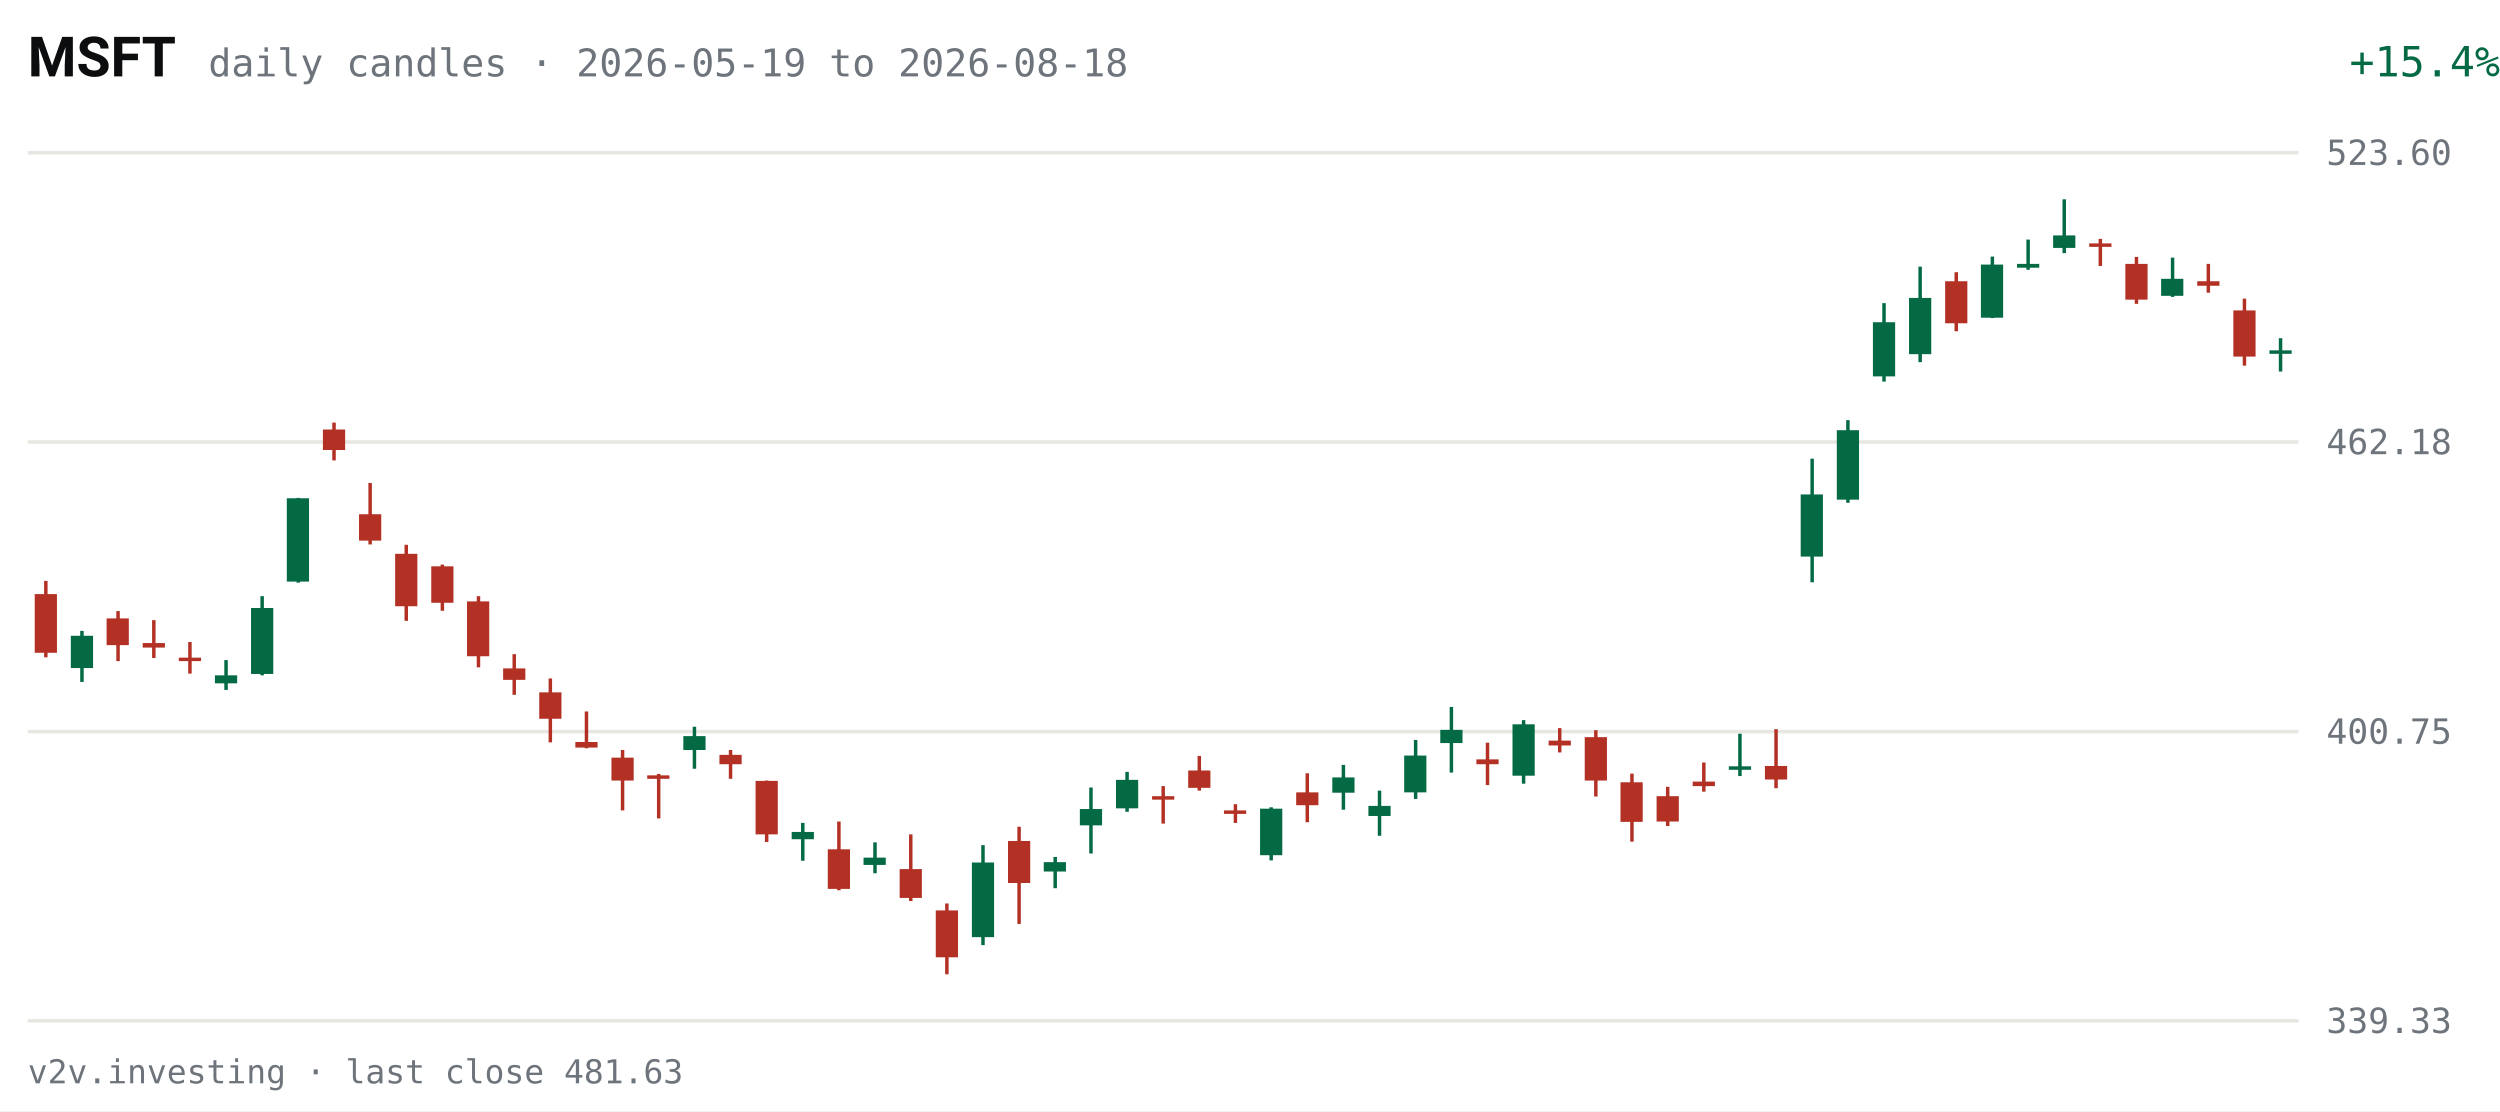
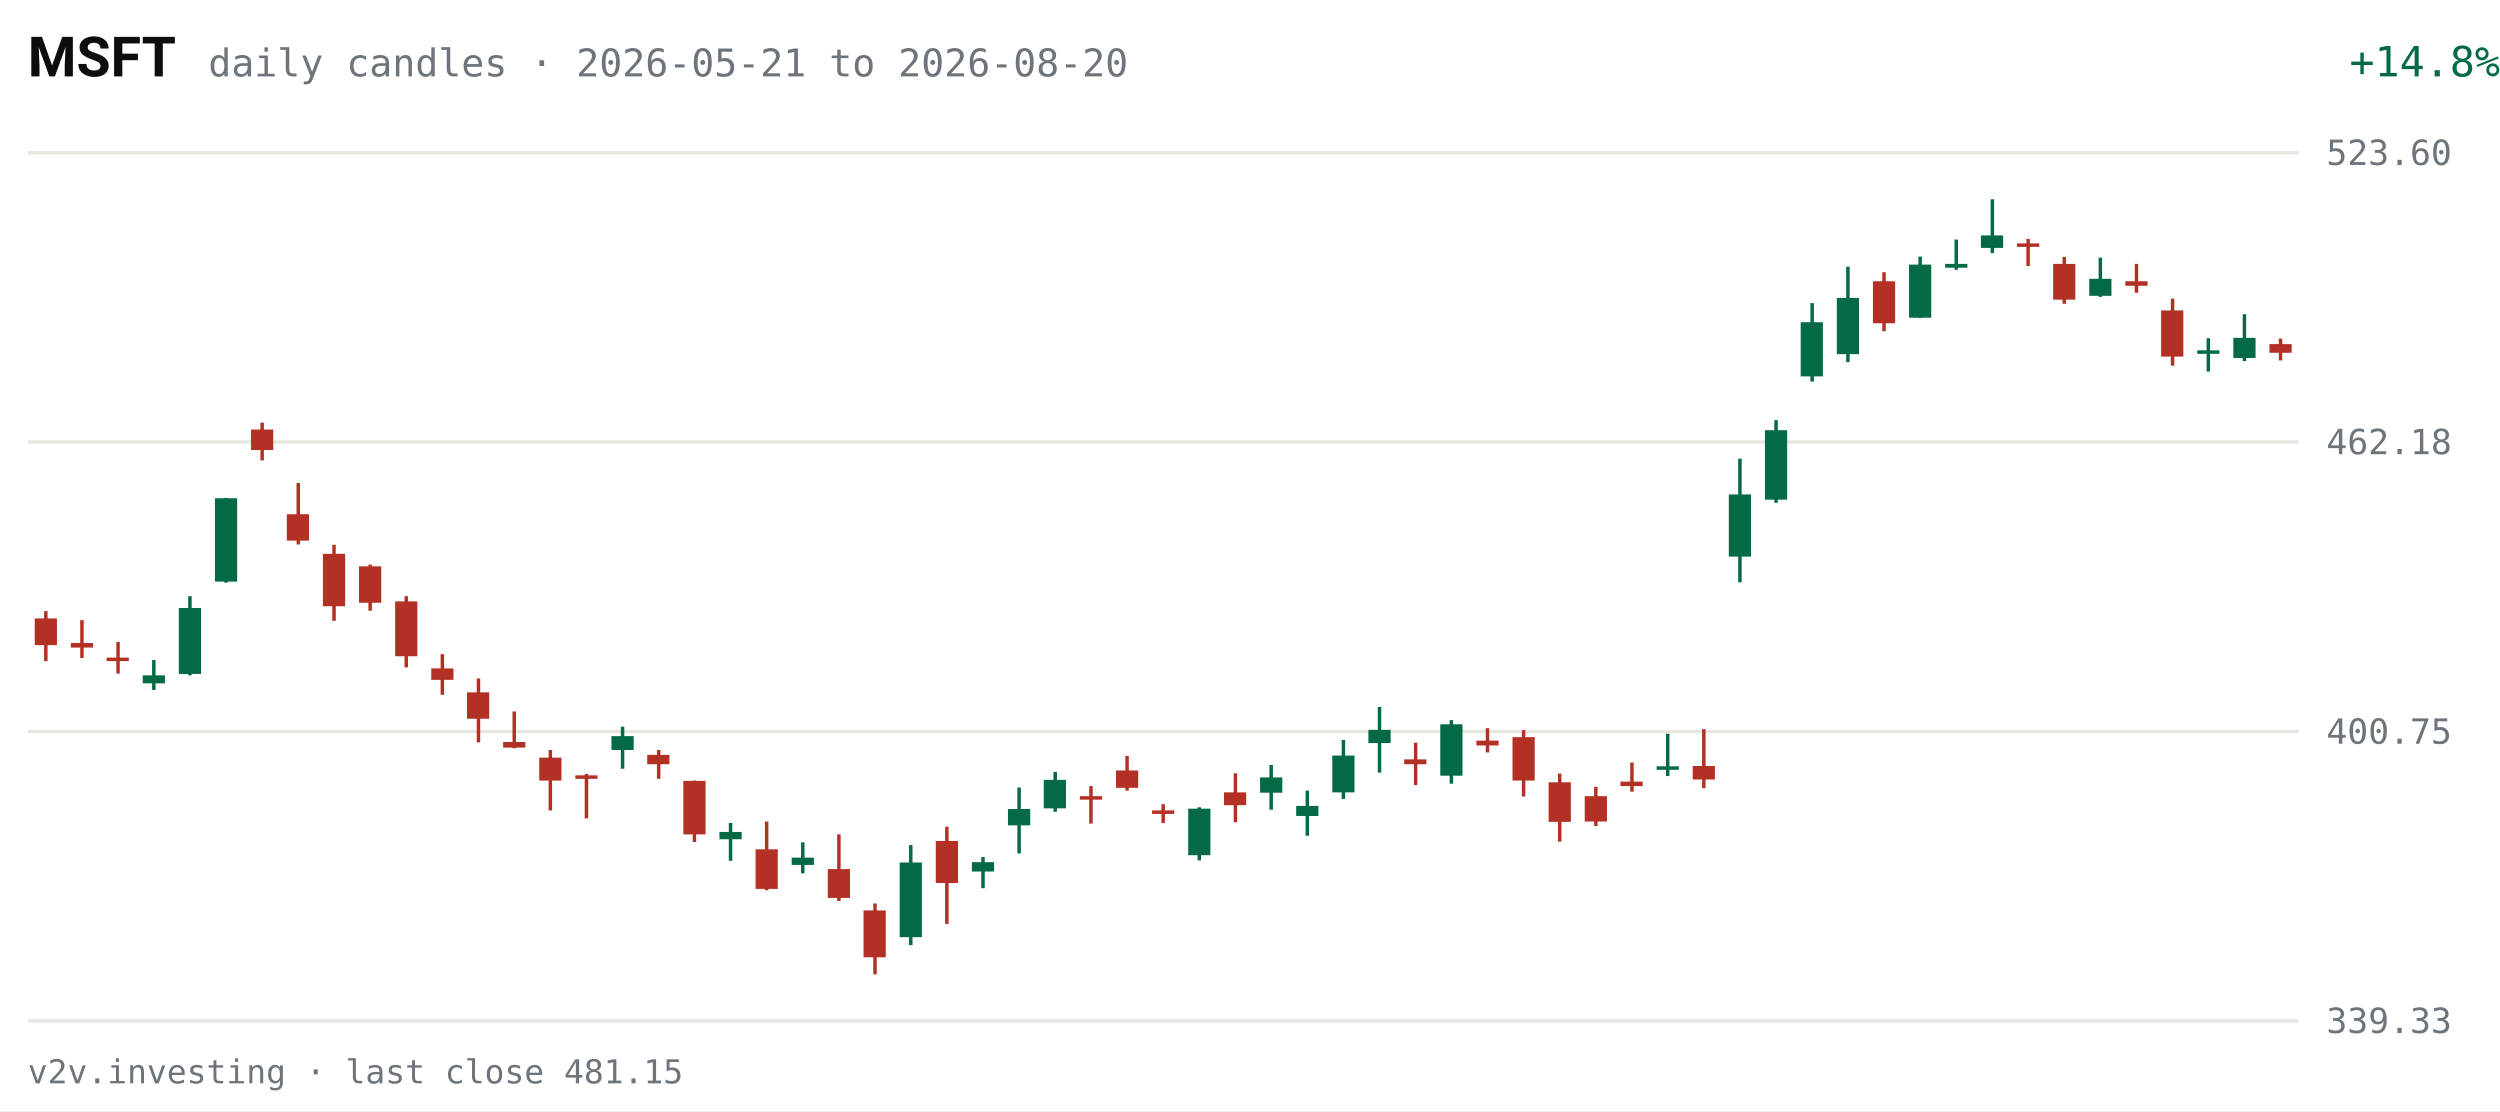
<svg xmlns="http://www.w3.org/2000/svg" viewBox="0 0 720 320" width="720" height="320" role="img" aria-label="MSFT daily candles, last 63 sessions">
  <rect width="720" height="320" fill="#FFFFFF" />
  <text x="8" y="22" fill="#0C0D0E" font-size="16" font-weight="600" font-family="system-ui,-apple-system,Segoe UI,Roboto,sans-serif">MSFT</text>
-   <text x="60" y="22" fill="#6E747B" font-size="11" font-family="ui-monospace,SFMono-Regular,Menlo,Consolas,monospace">daily candles · 2026-05-19 to 2026-08-18</text>
-   <text x="670" y="22" fill="#046A44" font-size="12" text-anchor="end" font-family="ui-monospace,SFMono-Regular,Menlo,Consolas,monospace" transform="translate(50,0)">+15.4%</text>
+   <text x="60" y="22" fill="#6E747B" font-size="11" font-family="ui-monospace,SFMono-Regular,Menlo,Consolas,monospace">daily candles · 2026-05-21 to 2026-08-20</text>
+   <text x="670" y="22" fill="#046A44" font-size="12" text-anchor="end" font-family="ui-monospace,SFMono-Regular,Menlo,Consolas,monospace" transform="translate(50,0)">+14.8%</text>
  <g font-family="ui-monospace,SFMono-Regular,Menlo,Consolas,monospace">
    <line x1="8" y1="294.0" x2="662" y2="294.0" stroke="#E7E6E1" stroke-width="1" />
    <text x="670" y="297.5" fill="#6E747B" font-size="10">339.33</text>
    <line x1="8" y1="210.7" x2="662" y2="210.7" stroke="#E7E6E1" stroke-width="1" />
    <text x="670" y="214.2" fill="#6E747B" font-size="10">400.75</text>
    <line x1="8" y1="127.3" x2="662" y2="127.3" stroke="#E7E6E1" stroke-width="1" />
    <text x="670" y="130.8" fill="#6E747B" font-size="10">462.18</text>
    <line x1="8" y1="44.0" x2="662" y2="44.0" stroke="#E7E6E1" stroke-width="1" />
    <text x="670" y="47.5" fill="#6E747B" font-size="10">523.60</text>
-     <line x1="13.2" y1="167.3" x2="13.2" y2="189.3" stroke="#B33124" stroke-width="1" />
-     <rect x="10.0" y="171.1" width="6.4" height="16.9" fill="#B33124" />
-     <line x1="23.6" y1="181.7" x2="23.6" y2="196.4" stroke="#046A44" stroke-width="1" />
-     <rect x="20.4" y="183.1" width="6.4" height="9.3" fill="#046A44" />
-     <line x1="34.0" y1="176.0" x2="34.0" y2="190.4" stroke="#B33124" stroke-width="1" />
-     <rect x="30.7" y="178.1" width="6.4" height="7.7" fill="#B33124" />
-     <line x1="44.3" y1="178.6" x2="44.3" y2="189.5" stroke="#B33124" stroke-width="1" />
-     <rect x="41.1" y="185.2" width="6.4" height="1.3" fill="#B33124" />
-     <line x1="54.7" y1="184.9" x2="54.7" y2="194.0" stroke="#B33124" stroke-width="1" />
-     <rect x="51.5" y="189.4" width="6.4" height="1.0" fill="#B33124" />
-     <line x1="65.1" y1="190.1" x2="65.1" y2="198.7" stroke="#046A44" stroke-width="1" />
-     <rect x="61.9" y="194.5" width="6.4" height="2.3" fill="#046A44" />
-     <line x1="75.5" y1="171.7" x2="75.5" y2="194.5" stroke="#046A44" stroke-width="1" />
-     <rect x="72.3" y="175.1" width="6.4" height="19.0" fill="#046A44" />
-     <line x1="85.9" y1="143.4" x2="85.9" y2="167.8" stroke="#046A44" stroke-width="1" />
-     <rect x="82.6" y="143.5" width="6.4" height="24.0" fill="#046A44" />
-     <line x1="96.2" y1="121.7" x2="96.2" y2="132.6" stroke="#B33124" stroke-width="1" />
-     <rect x="93.0" y="123.7" width="6.4" height="5.9" fill="#B33124" />
-     <line x1="106.6" y1="139.1" x2="106.6" y2="156.8" stroke="#B33124" stroke-width="1" />
-     <rect x="103.4" y="148.1" width="6.4" height="7.6" fill="#B33124" />
-     <line x1="117.0" y1="156.9" x2="117.0" y2="178.8" stroke="#B33124" stroke-width="1" />
-     <rect x="113.8" y="159.5" width="6.4" height="15.1" fill="#B33124" />
-     <line x1="127.4" y1="162.6" x2="127.4" y2="175.9" stroke="#B33124" stroke-width="1" />
-     <rect x="124.2" y="163.1" width="6.4" height="10.5" fill="#B33124" />
-     <line x1="137.8" y1="171.7" x2="137.8" y2="192.2" stroke="#B33124" stroke-width="1" />
-     <rect x="134.5" y="173.2" width="6.4" height="15.8" fill="#B33124" />
-     <line x1="148.1" y1="188.4" x2="148.1" y2="200.1" stroke="#B33124" stroke-width="1" />
-     <rect x="144.9" y="192.5" width="6.4" height="3.3" fill="#B33124" />
-     <line x1="158.5" y1="195.4" x2="158.5" y2="213.8" stroke="#B33124" stroke-width="1" />
-     <rect x="155.3" y="199.4" width="6.4" height="7.6" fill="#B33124" />
-     <line x1="168.9" y1="204.9" x2="168.9" y2="215.5" stroke="#B33124" stroke-width="1" />
-     <rect x="165.7" y="213.7" width="6.4" height="1.6" fill="#B33124" />
-     <line x1="179.3" y1="216.0" x2="179.3" y2="233.4" stroke="#B33124" stroke-width="1" />
-     <rect x="176.1" y="218.2" width="6.4" height="6.6" fill="#B33124" />
-     <line x1="189.7" y1="222.9" x2="189.7" y2="235.7" stroke="#B33124" stroke-width="1" />
-     <rect x="186.4" y="223.3" width="6.4" height="1.0" fill="#B33124" />
-     <line x1="200.0" y1="209.3" x2="200.0" y2="221.4" stroke="#046A44" stroke-width="1" />
-     <rect x="196.8" y="212.0" width="6.4" height="4.0" fill="#046A44" />
-     <line x1="210.4" y1="216.0" x2="210.4" y2="224.3" stroke="#B33124" stroke-width="1" />
-     <rect x="207.2" y="217.4" width="6.4" height="2.7" fill="#B33124" />
-     <line x1="220.8" y1="224.8" x2="220.8" y2="242.5" stroke="#B33124" stroke-width="1" />
-     <rect x="217.6" y="224.9" width="6.4" height="15.4" fill="#B33124" />
-     <line x1="231.2" y1="237.0" x2="231.2" y2="247.9" stroke="#046A44" stroke-width="1" />
-     <rect x="228.0" y="239.6" width="6.4" height="2.1" fill="#046A44" />
-     <line x1="241.6" y1="236.6" x2="241.6" y2="256.4" stroke="#B33124" stroke-width="1" />
-     <rect x="238.4" y="244.6" width="6.4" height="11.4" fill="#B33124" />
-     <line x1="252.0" y1="242.6" x2="252.0" y2="251.5" stroke="#046A44" stroke-width="1" />
-     <rect x="248.7" y="247.0" width="6.4" height="2.1" fill="#046A44" />
-     <line x1="262.3" y1="240.3" x2="262.3" y2="259.5" stroke="#B33124" stroke-width="1" />
-     <rect x="259.1" y="250.3" width="6.4" height="8.3" fill="#B33124" />
-     <line x1="272.7" y1="260.2" x2="272.7" y2="280.6" stroke="#B33124" stroke-width="1" />
-     <rect x="269.5" y="262.2" width="6.4" height="13.5" fill="#B33124" />
-     <line x1="283.1" y1="243.4" x2="283.1" y2="272.2" stroke="#046A44" stroke-width="1" />
-     <rect x="279.9" y="248.4" width="6.4" height="21.5" fill="#046A44" />
-     <line x1="293.5" y1="238.1" x2="293.5" y2="266.1" stroke="#B33124" stroke-width="1" />
-     <rect x="290.3" y="242.2" width="6.4" height="12.1" fill="#B33124" />
-     <line x1="303.9" y1="246.8" x2="303.9" y2="255.8" stroke="#046A44" stroke-width="1" />
-     <rect x="300.6" y="248.3" width="6.4" height="2.7" fill="#046A44" />
-     <line x1="314.2" y1="226.8" x2="314.2" y2="245.8" stroke="#046A44" stroke-width="1" />
-     <rect x="311.0" y="233.0" width="6.4" height="4.7" fill="#046A44" />
-     <line x1="324.6" y1="222.3" x2="324.6" y2="233.8" stroke="#046A44" stroke-width="1" />
-     <rect x="321.4" y="224.6" width="6.4" height="8.2" fill="#046A44" />
-     <line x1="335.0" y1="226.4" x2="335.0" y2="237.2" stroke="#B33124" stroke-width="1" />
-     <rect x="331.8" y="229.3" width="6.4" height="1.0" fill="#B33124" />
-     <line x1="345.4" y1="217.7" x2="345.4" y2="227.7" stroke="#B33124" stroke-width="1" />
-     <rect x="342.2" y="221.9" width="6.4" height="5.0" fill="#B33124" />
-     <line x1="355.8" y1="231.6" x2="355.8" y2="237.0" stroke="#B33124" stroke-width="1" />
-     <rect x="352.5" y="233.4" width="6.4" height="1.0" fill="#B33124" />
-     <line x1="366.1" y1="232.5" x2="366.1" y2="247.8" stroke="#046A44" stroke-width="1" />
-     <rect x="362.9" y="232.9" width="6.4" height="13.4" fill="#046A44" />
-     <line x1="376.5" y1="222.7" x2="376.5" y2="236.8" stroke="#B33124" stroke-width="1" />
-     <rect x="373.3" y="228.2" width="6.4" height="3.7" fill="#B33124" />
-     <line x1="386.9" y1="220.3" x2="386.9" y2="233.2" stroke="#046A44" stroke-width="1" />
-     <rect x="383.7" y="223.9" width="6.4" height="4.4" fill="#046A44" />
-     <line x1="397.3" y1="227.7" x2="397.3" y2="240.7" stroke="#046A44" stroke-width="1" />
-     <rect x="394.1" y="232.1" width="6.4" height="2.9" fill="#046A44" />
-     <line x1="407.7" y1="213.1" x2="407.7" y2="230.1" stroke="#046A44" stroke-width="1" />
-     <rect x="404.4" y="217.6" width="6.4" height="10.6" fill="#046A44" />
-     <line x1="418.0" y1="203.6" x2="418.0" y2="222.5" stroke="#046A44" stroke-width="1" />
-     <rect x="414.8" y="210.2" width="6.4" height="3.8" fill="#046A44" />
-     <line x1="428.4" y1="213.9" x2="428.4" y2="226.1" stroke="#B33124" stroke-width="1" />
-     <rect x="425.2" y="218.7" width="6.4" height="1.4" fill="#B33124" />
-     <line x1="438.8" y1="207.4" x2="438.8" y2="225.7" stroke="#046A44" stroke-width="1" />
-     <rect x="435.6" y="208.6" width="6.4" height="14.8" fill="#046A44" />
-     <line x1="449.2" y1="209.7" x2="449.2" y2="216.7" stroke="#B33124" stroke-width="1" />
-     <rect x="446.0" y="213.3" width="6.4" height="1.4" fill="#B33124" />
-     <line x1="459.6" y1="210.3" x2="459.6" y2="229.4" stroke="#B33124" stroke-width="1" />
-     <rect x="456.4" y="212.3" width="6.4" height="12.5" fill="#B33124" />
-     <line x1="470.0" y1="222.8" x2="470.0" y2="242.4" stroke="#B33124" stroke-width="1" />
-     <rect x="466.7" y="225.3" width="6.4" height="11.4" fill="#B33124" />
-     <line x1="480.3" y1="226.6" x2="480.3" y2="237.9" stroke="#B33124" stroke-width="1" />
-     <rect x="477.1" y="229.3" width="6.4" height="7.3" fill="#B33124" />
-     <line x1="490.7" y1="219.6" x2="490.7" y2="228.0" stroke="#B33124" stroke-width="1" />
-     <rect x="487.5" y="225.1" width="6.4" height="1.3" fill="#B33124" />
-     <line x1="501.1" y1="211.3" x2="501.1" y2="223.5" stroke="#046A44" stroke-width="1" />
-     <rect x="497.9" y="220.7" width="6.4" height="1.0" fill="#046A44" />
-     <line x1="511.5" y1="210.0" x2="511.5" y2="227.0" stroke="#B33124" stroke-width="1" />
-     <rect x="508.3" y="220.6" width="6.4" height="3.9" fill="#B33124" />
-     <line x1="521.9" y1="132.1" x2="521.9" y2="167.7" stroke="#046A44" stroke-width="1" />
-     <rect x="518.6" y="142.4" width="6.4" height="17.9" fill="#046A44" />
-     <line x1="532.2" y1="121.0" x2="532.2" y2="144.8" stroke="#046A44" stroke-width="1" />
-     <rect x="529.0" y="123.9" width="6.4" height="20.0" fill="#046A44" />
-     <line x1="542.6" y1="87.3" x2="542.6" y2="109.9" stroke="#046A44" stroke-width="1" />
-     <rect x="539.4" y="92.8" width="6.4" height="15.6" fill="#046A44" />
-     <line x1="553.0" y1="76.8" x2="553.0" y2="104.3" stroke="#046A44" stroke-width="1" />
-     <rect x="549.8" y="85.8" width="6.4" height="16.2" fill="#046A44" />
-     <line x1="563.4" y1="78.4" x2="563.4" y2="95.4" stroke="#B33124" stroke-width="1" />
-     <rect x="560.2" y="81.0" width="6.4" height="12.1" fill="#B33124" />
-     <line x1="573.8" y1="73.9" x2="573.8" y2="91.6" stroke="#046A44" stroke-width="1" />
-     <rect x="570.5" y="76.2" width="6.4" height="15.3" fill="#046A44" />
-     <line x1="584.1" y1="69.0" x2="584.1" y2="77.7" stroke="#046A44" stroke-width="1" />
-     <rect x="580.9" y="76.0" width="6.4" height="1.1" fill="#046A44" />
-     <line x1="594.5" y1="57.4" x2="594.5" y2="72.9" stroke="#046A44" stroke-width="1" />
-     <rect x="591.3" y="67.8" width="6.4" height="3.6" fill="#046A44" />
-     <line x1="604.9" y1="68.8" x2="604.9" y2="76.6" stroke="#B33124" stroke-width="1" />
-     <rect x="601.7" y="70.1" width="6.4" height="1.0" fill="#B33124" />
-     <line x1="615.3" y1="74.0" x2="615.3" y2="87.5" stroke="#B33124" stroke-width="1" />
-     <rect x="612.1" y="76.0" width="6.4" height="10.3" fill="#B33124" />
-     <line x1="625.7" y1="74.2" x2="625.7" y2="85.5" stroke="#046A44" stroke-width="1" />
-     <rect x="622.4" y="80.3" width="6.4" height="4.9" fill="#046A44" />
-     <line x1="636.0" y1="76.0" x2="636.0" y2="84.3" stroke="#B33124" stroke-width="1" />
-     <rect x="632.8" y="81.0" width="6.4" height="1.3" fill="#B33124" />
-     <line x1="646.4" y1="86.0" x2="646.4" y2="105.3" stroke="#B33124" stroke-width="1" />
-     <rect x="643.2" y="89.4" width="6.4" height="13.3" fill="#B33124" />
-     <line x1="656.8" y1="97.4" x2="656.8" y2="107.0" stroke="#046A44" stroke-width="1" />
-     <rect x="653.6" y="100.9" width="6.4" height="1.0" fill="#046A44" />
+     <line x1="13.2" y1="176.0" x2="13.2" y2="190.4" stroke="#B33124" stroke-width="1" />
+     <rect x="10.0" y="178.1" width="6.4" height="7.7" fill="#B33124" />
+     <line x1="23.6" y1="178.6" x2="23.6" y2="189.5" stroke="#B33124" stroke-width="1" />
+     <rect x="20.4" y="185.2" width="6.4" height="1.3" fill="#B33124" />
+     <line x1="34.0" y1="184.9" x2="34.0" y2="194.0" stroke="#B33124" stroke-width="1" />
+     <rect x="30.7" y="189.4" width="6.4" height="1.0" fill="#B33124" />
+     <line x1="44.3" y1="190.1" x2="44.3" y2="198.7" stroke="#046A44" stroke-width="1" />
+     <rect x="41.1" y="194.5" width="6.4" height="2.3" fill="#046A44" />
+     <line x1="54.7" y1="171.7" x2="54.7" y2="194.5" stroke="#046A44" stroke-width="1" />
+     <rect x="51.5" y="175.1" width="6.4" height="19.0" fill="#046A44" />
+     <line x1="65.1" y1="143.4" x2="65.1" y2="167.8" stroke="#046A44" stroke-width="1" />
+     <rect x="61.9" y="143.5" width="6.4" height="24.0" fill="#046A44" />
+     <line x1="75.5" y1="121.7" x2="75.5" y2="132.6" stroke="#B33124" stroke-width="1" />
+     <rect x="72.3" y="123.7" width="6.4" height="5.9" fill="#B33124" />
+     <line x1="85.9" y1="139.1" x2="85.9" y2="156.8" stroke="#B33124" stroke-width="1" />
+     <rect x="82.6" y="148.1" width="6.4" height="7.6" fill="#B33124" />
+     <line x1="96.2" y1="156.9" x2="96.2" y2="178.8" stroke="#B33124" stroke-width="1" />
+     <rect x="93.0" y="159.5" width="6.4" height="15.1" fill="#B33124" />
+     <line x1="106.6" y1="162.6" x2="106.6" y2="175.9" stroke="#B33124" stroke-width="1" />
+     <rect x="103.4" y="163.1" width="6.4" height="10.5" fill="#B33124" />
+     <line x1="117.0" y1="171.7" x2="117.0" y2="192.2" stroke="#B33124" stroke-width="1" />
+     <rect x="113.8" y="173.2" width="6.4" height="15.8" fill="#B33124" />
+     <line x1="127.4" y1="188.4" x2="127.4" y2="200.1" stroke="#B33124" stroke-width="1" />
+     <rect x="124.2" y="192.5" width="6.4" height="3.3" fill="#B33124" />
+     <line x1="137.8" y1="195.4" x2="137.8" y2="213.8" stroke="#B33124" stroke-width="1" />
+     <rect x="134.5" y="199.4" width="6.4" height="7.6" fill="#B33124" />
+     <line x1="148.1" y1="204.9" x2="148.1" y2="215.5" stroke="#B33124" stroke-width="1" />
+     <rect x="144.9" y="213.7" width="6.4" height="1.6" fill="#B33124" />
+     <line x1="158.5" y1="216.0" x2="158.5" y2="233.4" stroke="#B33124" stroke-width="1" />
+     <rect x="155.3" y="218.2" width="6.4" height="6.6" fill="#B33124" />
+     <line x1="168.9" y1="222.9" x2="168.9" y2="235.7" stroke="#B33124" stroke-width="1" />
+     <rect x="165.7" y="223.3" width="6.4" height="1.0" fill="#B33124" />
+     <line x1="179.3" y1="209.3" x2="179.3" y2="221.4" stroke="#046A44" stroke-width="1" />
+     <rect x="176.1" y="212.0" width="6.4" height="4.0" fill="#046A44" />
+     <line x1="189.7" y1="216.0" x2="189.7" y2="224.3" stroke="#B33124" stroke-width="1" />
+     <rect x="186.4" y="217.4" width="6.4" height="2.7" fill="#B33124" />
+     <line x1="200.0" y1="224.8" x2="200.0" y2="242.5" stroke="#B33124" stroke-width="1" />
+     <rect x="196.8" y="224.9" width="6.4" height="15.4" fill="#B33124" />
+     <line x1="210.4" y1="237.0" x2="210.4" y2="247.9" stroke="#046A44" stroke-width="1" />
+     <rect x="207.2" y="239.6" width="6.4" height="2.1" fill="#046A44" />
+     <line x1="220.8" y1="236.6" x2="220.8" y2="256.4" stroke="#B33124" stroke-width="1" />
+     <rect x="217.6" y="244.6" width="6.4" height="11.4" fill="#B33124" />
+     <line x1="231.2" y1="242.6" x2="231.2" y2="251.5" stroke="#046A44" stroke-width="1" />
+     <rect x="228.0" y="247.0" width="6.4" height="2.1" fill="#046A44" />
+     <line x1="241.6" y1="240.3" x2="241.6" y2="259.5" stroke="#B33124" stroke-width="1" />
+     <rect x="238.4" y="250.3" width="6.4" height="8.3" fill="#B33124" />
+     <line x1="252.0" y1="260.2" x2="252.0" y2="280.6" stroke="#B33124" stroke-width="1" />
+     <rect x="248.7" y="262.2" width="6.4" height="13.5" fill="#B33124" />
+     <line x1="262.3" y1="243.4" x2="262.3" y2="272.2" stroke="#046A44" stroke-width="1" />
+     <rect x="259.1" y="248.4" width="6.4" height="21.5" fill="#046A44" />
+     <line x1="272.7" y1="238.1" x2="272.7" y2="266.1" stroke="#B33124" stroke-width="1" />
+     <rect x="269.5" y="242.2" width="6.4" height="12.1" fill="#B33124" />
+     <line x1="283.1" y1="246.8" x2="283.1" y2="255.8" stroke="#046A44" stroke-width="1" />
+     <rect x="279.9" y="248.3" width="6.4" height="2.7" fill="#046A44" />
+     <line x1="293.5" y1="226.8" x2="293.5" y2="245.8" stroke="#046A44" stroke-width="1" />
+     <rect x="290.3" y="233.0" width="6.4" height="4.7" fill="#046A44" />
+     <line x1="303.9" y1="222.3" x2="303.9" y2="233.8" stroke="#046A44" stroke-width="1" />
+     <rect x="300.6" y="224.6" width="6.4" height="8.2" fill="#046A44" />
+     <line x1="314.2" y1="226.4" x2="314.2" y2="237.2" stroke="#B33124" stroke-width="1" />
+     <rect x="311.0" y="229.3" width="6.4" height="1.0" fill="#B33124" />
+     <line x1="324.6" y1="217.7" x2="324.6" y2="227.7" stroke="#B33124" stroke-width="1" />
+     <rect x="321.4" y="221.9" width="6.4" height="5.0" fill="#B33124" />
+     <line x1="335.0" y1="231.6" x2="335.0" y2="237.0" stroke="#B33124" stroke-width="1" />
+     <rect x="331.8" y="233.4" width="6.4" height="1.0" fill="#B33124" />
+     <line x1="345.4" y1="232.5" x2="345.4" y2="247.8" stroke="#046A44" stroke-width="1" />
+     <rect x="342.2" y="232.9" width="6.4" height="13.4" fill="#046A44" />
+     <line x1="355.8" y1="222.7" x2="355.8" y2="236.8" stroke="#B33124" stroke-width="1" />
+     <rect x="352.5" y="228.2" width="6.4" height="3.7" fill="#B33124" />
+     <line x1="366.1" y1="220.3" x2="366.1" y2="233.2" stroke="#046A44" stroke-width="1" />
+     <rect x="362.9" y="223.9" width="6.4" height="4.4" fill="#046A44" />
+     <line x1="376.5" y1="227.7" x2="376.5" y2="240.7" stroke="#046A44" stroke-width="1" />
+     <rect x="373.3" y="232.1" width="6.4" height="2.9" fill="#046A44" />
+     <line x1="386.9" y1="213.1" x2="386.9" y2="230.1" stroke="#046A44" stroke-width="1" />
+     <rect x="383.7" y="217.6" width="6.4" height="10.6" fill="#046A44" />
+     <line x1="397.3" y1="203.6" x2="397.3" y2="222.5" stroke="#046A44" stroke-width="1" />
+     <rect x="394.1" y="210.2" width="6.4" height="3.8" fill="#046A44" />
+     <line x1="407.7" y1="213.9" x2="407.7" y2="226.1" stroke="#B33124" stroke-width="1" />
+     <rect x="404.4" y="218.7" width="6.4" height="1.4" fill="#B33124" />
+     <line x1="418.0" y1="207.4" x2="418.0" y2="225.7" stroke="#046A44" stroke-width="1" />
+     <rect x="414.8" y="208.6" width="6.4" height="14.8" fill="#046A44" />
+     <line x1="428.4" y1="209.7" x2="428.4" y2="216.7" stroke="#B33124" stroke-width="1" />
+     <rect x="425.2" y="213.3" width="6.4" height="1.4" fill="#B33124" />
+     <line x1="438.8" y1="210.3" x2="438.8" y2="229.4" stroke="#B33124" stroke-width="1" />
+     <rect x="435.6" y="212.3" width="6.4" height="12.5" fill="#B33124" />
+     <line x1="449.2" y1="222.8" x2="449.2" y2="242.4" stroke="#B33124" stroke-width="1" />
+     <rect x="446.0" y="225.3" width="6.4" height="11.4" fill="#B33124" />
+     <line x1="459.6" y1="226.6" x2="459.6" y2="237.9" stroke="#B33124" stroke-width="1" />
+     <rect x="456.4" y="229.3" width="6.4" height="7.3" fill="#B33124" />
+     <line x1="470.0" y1="219.6" x2="470.0" y2="228.0" stroke="#B33124" stroke-width="1" />
+     <rect x="466.7" y="225.1" width="6.4" height="1.3" fill="#B33124" />
+     <line x1="480.3" y1="211.3" x2="480.3" y2="223.5" stroke="#046A44" stroke-width="1" />
+     <rect x="477.1" y="220.7" width="6.4" height="1.0" fill="#046A44" />
+     <line x1="490.7" y1="210.0" x2="490.7" y2="227.0" stroke="#B33124" stroke-width="1" />
+     <rect x="487.5" y="220.6" width="6.4" height="3.9" fill="#B33124" />
+     <line x1="501.1" y1="132.1" x2="501.1" y2="167.7" stroke="#046A44" stroke-width="1" />
+     <rect x="497.9" y="142.4" width="6.4" height="17.9" fill="#046A44" />
+     <line x1="511.5" y1="121.0" x2="511.5" y2="144.8" stroke="#046A44" stroke-width="1" />
+     <rect x="508.3" y="123.9" width="6.4" height="20.0" fill="#046A44" />
+     <line x1="521.9" y1="87.3" x2="521.9" y2="109.9" stroke="#046A44" stroke-width="1" />
+     <rect x="518.6" y="92.8" width="6.4" height="15.6" fill="#046A44" />
+     <line x1="532.2" y1="76.8" x2="532.2" y2="104.3" stroke="#046A44" stroke-width="1" />
+     <rect x="529.0" y="85.8" width="6.4" height="16.2" fill="#046A44" />
+     <line x1="542.6" y1="78.4" x2="542.6" y2="95.4" stroke="#B33124" stroke-width="1" />
+     <rect x="539.4" y="81.0" width="6.4" height="12.1" fill="#B33124" />
+     <line x1="553.0" y1="73.9" x2="553.0" y2="91.6" stroke="#046A44" stroke-width="1" />
+     <rect x="549.8" y="76.2" width="6.4" height="15.3" fill="#046A44" />
+     <line x1="563.4" y1="69.0" x2="563.4" y2="77.7" stroke="#046A44" stroke-width="1" />
+     <rect x="560.2" y="76.0" width="6.4" height="1.1" fill="#046A44" />
+     <line x1="573.8" y1="57.4" x2="573.8" y2="72.9" stroke="#046A44" stroke-width="1" />
+     <rect x="570.5" y="67.8" width="6.4" height="3.6" fill="#046A44" />
+     <line x1="584.1" y1="68.8" x2="584.1" y2="76.6" stroke="#B33124" stroke-width="1" />
+     <rect x="580.9" y="70.1" width="6.4" height="1.0" fill="#B33124" />
+     <line x1="594.5" y1="74.0" x2="594.5" y2="87.5" stroke="#B33124" stroke-width="1" />
+     <rect x="591.3" y="76.0" width="6.4" height="10.3" fill="#B33124" />
+     <line x1="604.9" y1="74.2" x2="604.9" y2="85.5" stroke="#046A44" stroke-width="1" />
+     <rect x="601.7" y="80.3" width="6.4" height="4.9" fill="#046A44" />
+     <line x1="615.3" y1="76.0" x2="615.3" y2="84.3" stroke="#B33124" stroke-width="1" />
+     <rect x="612.1" y="81.0" width="6.4" height="1.3" fill="#B33124" />
+     <line x1="625.7" y1="86.0" x2="625.7" y2="105.3" stroke="#B33124" stroke-width="1" />
+     <rect x="622.4" y="89.4" width="6.4" height="13.3" fill="#B33124" />
+     <line x1="636.0" y1="97.4" x2="636.0" y2="107.0" stroke="#046A44" stroke-width="1" />
+     <rect x="632.8" y="100.9" width="6.4" height="1.0" fill="#046A44" />
+     <line x1="646.4" y1="90.5" x2="646.4" y2="104.0" stroke="#046A44" stroke-width="1" />
+     <rect x="643.2" y="97.3" width="6.4" height="5.8" fill="#046A44" />
+     <line x1="656.8" y1="97.5" x2="656.8" y2="103.8" stroke="#B33124" stroke-width="1" />
+     <rect x="653.6" y="99.1" width="6.4" height="2.5" fill="#B33124" />
  </g>
-   <text x="8" y="312" fill="#6E747B" font-size="9.5" font-family="ui-monospace,SFMono-Regular,Menlo,Consolas,monospace">v2v.investing · last close 481.63</text>
+   <text x="8" y="312" fill="#6E747B" font-size="9.5" font-family="ui-monospace,SFMono-Regular,Menlo,Consolas,monospace">v2v.investing · last close 481.15</text>
</svg>
